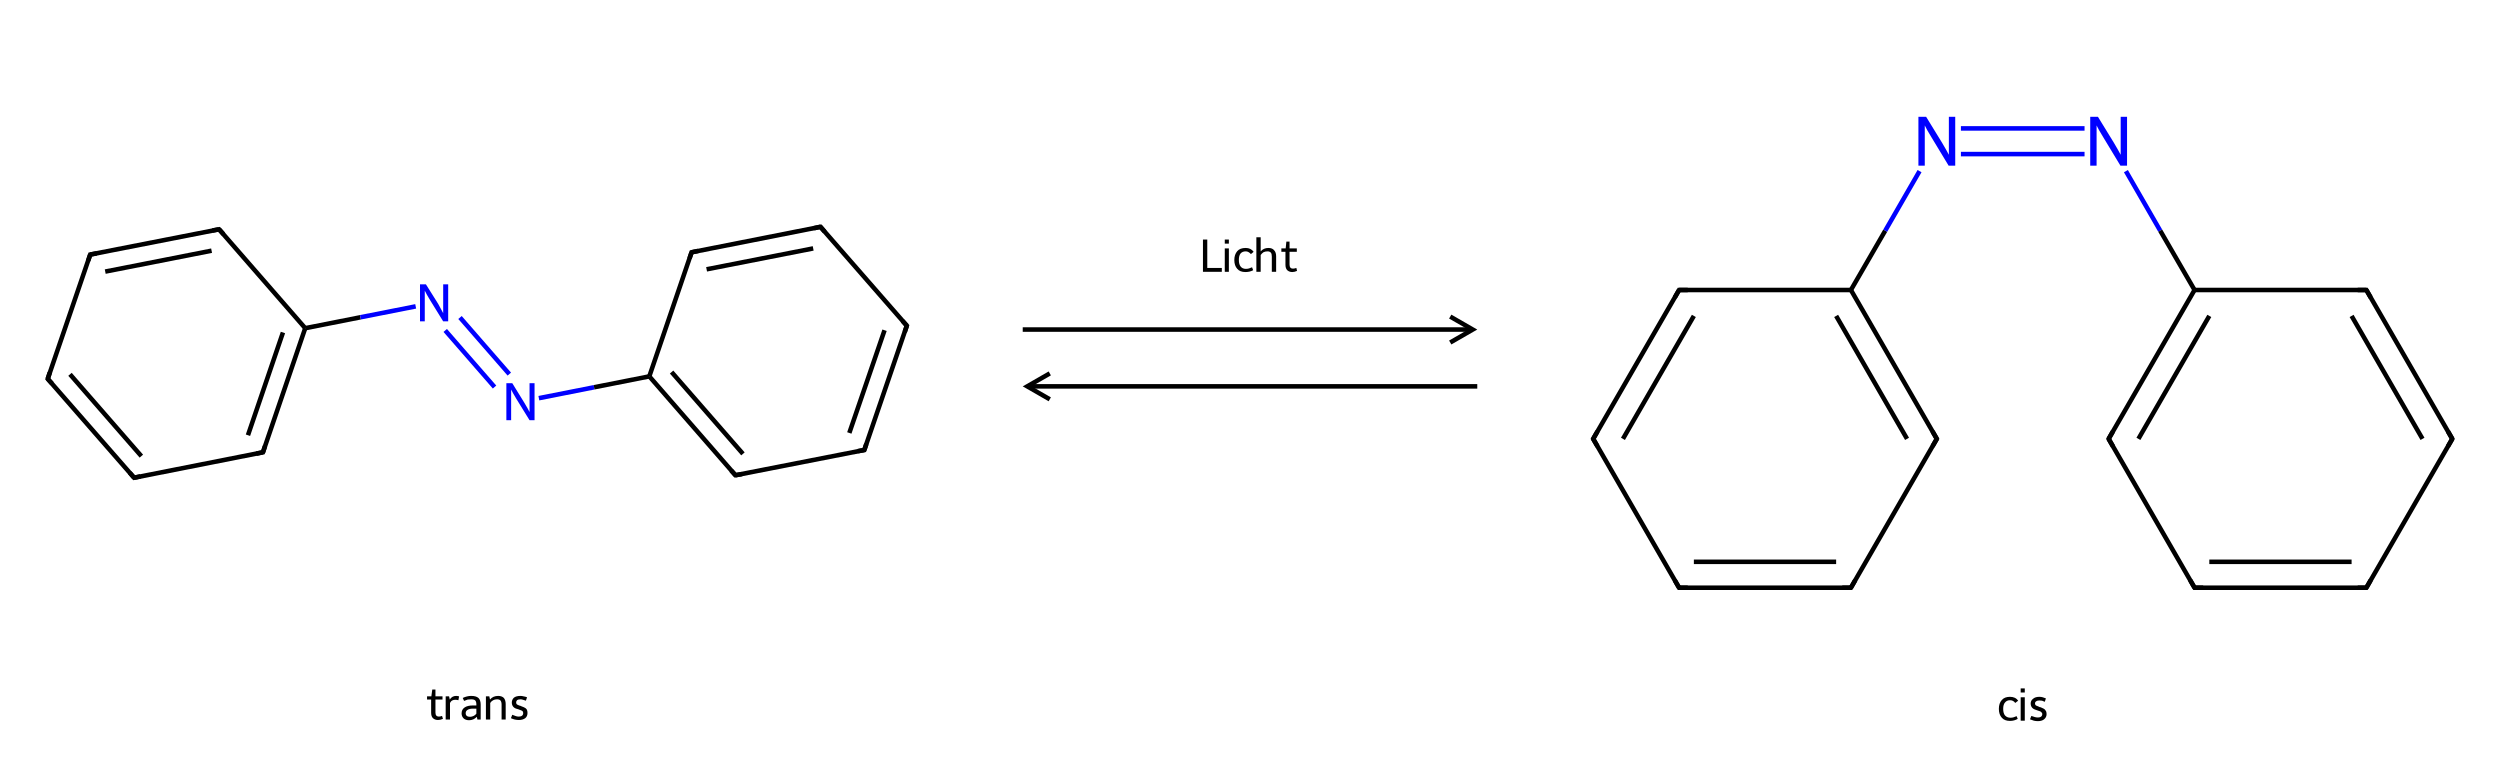
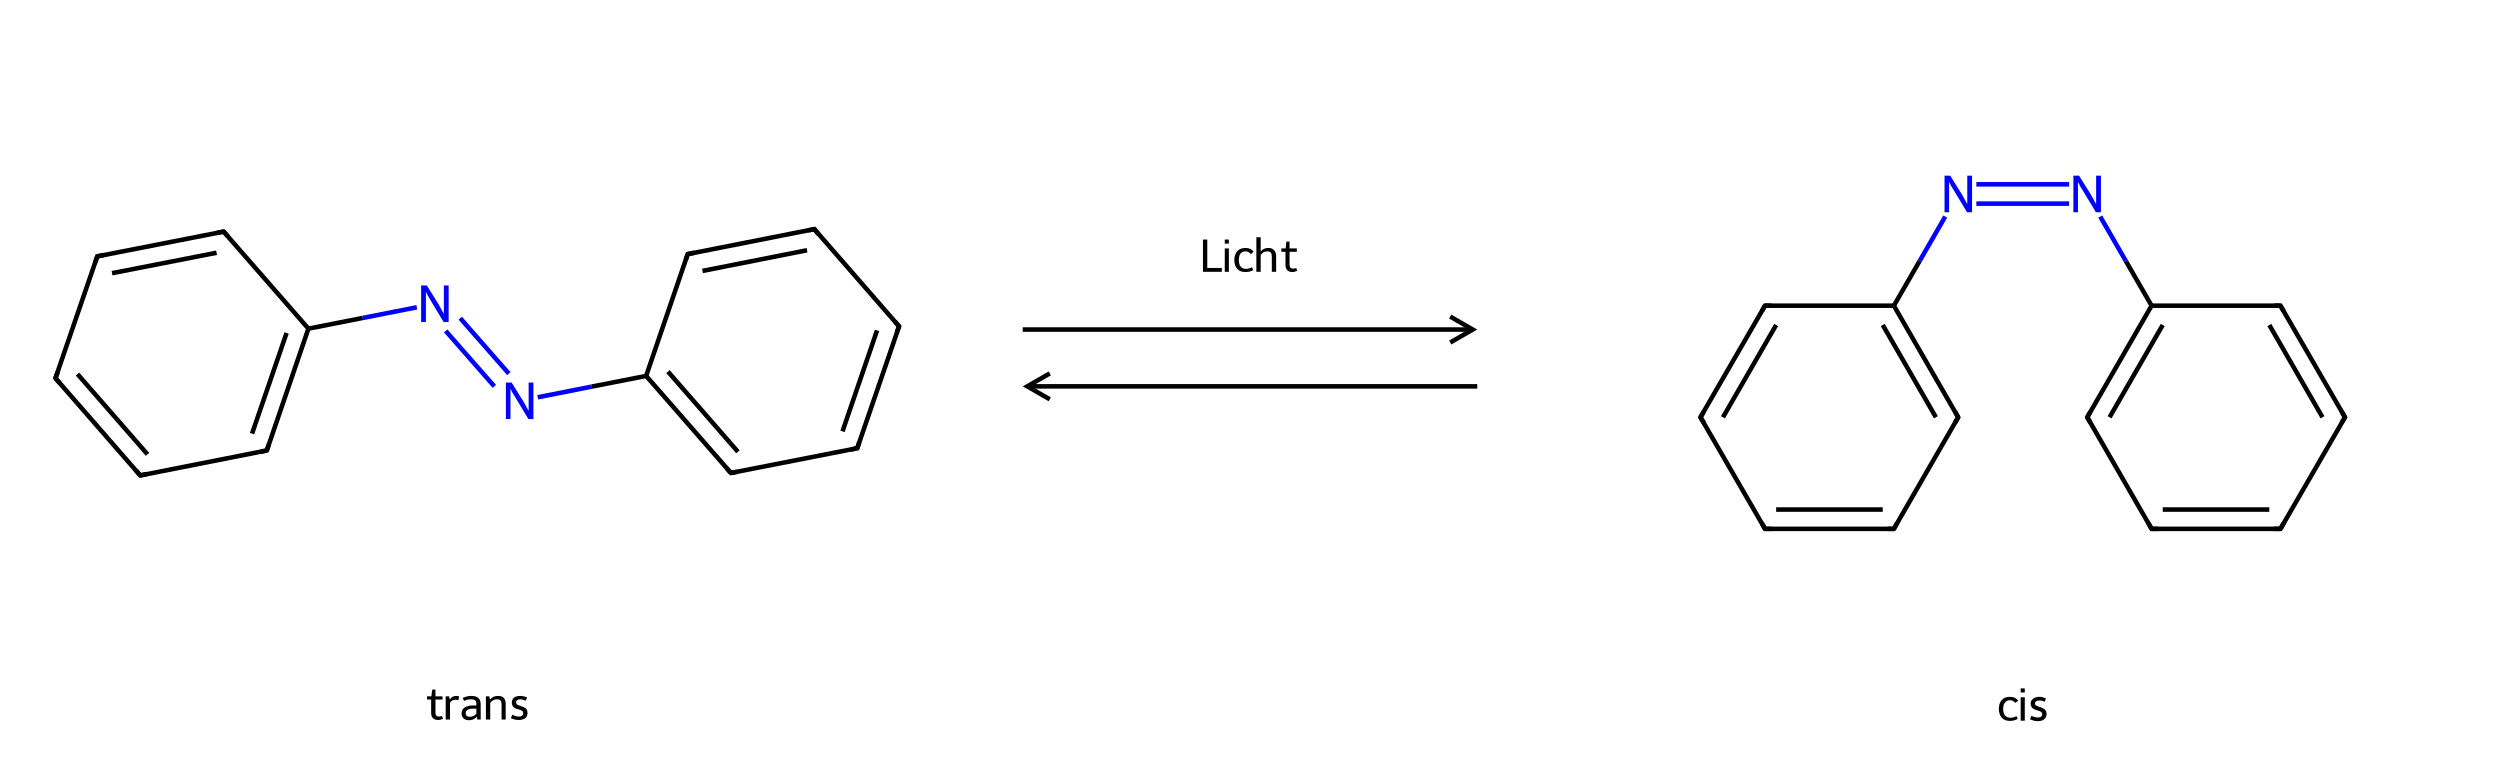
<svg xmlns="http://www.w3.org/2000/svg" version="1.1" baseProfile="full" xml:space="preserve" width="1100px" height="340px" viewBox="0 0 1100 340">
-   <path class="bond-0 atom-0 atom-1" d="M 115.7,199.0 L 59.0,210.2" style="fill:none;fill-rule:evenodd;stroke:#000000;stroke-width:2.0px;stroke-linecap:butt;stroke-linejoin:miter;stroke-opacity:1" />
-   <path class="bond-1 atom-1 atom-2" d="M 59.0,210.2 L 21.0,166.7" style="fill:none;fill-rule:evenodd;stroke:#000000;stroke-width:2.0px;stroke-linecap:butt;stroke-linejoin:miter;stroke-opacity:1" />
-   <path class="bond-1 atom-1 atom-2" d="M 62.2,200.7 L 30.8,164.7" style="fill:none;fill-rule:evenodd;stroke:#000000;stroke-width:2.0px;stroke-linecap:butt;stroke-linejoin:miter;stroke-opacity:1" />
-   <path class="bond-2 atom-2 atom-3" d="M 21.0,166.7 L 39.7,112.0" style="fill:none;fill-rule:evenodd;stroke:#000000;stroke-width:2.0px;stroke-linecap:butt;stroke-linejoin:miter;stroke-opacity:1" />
-   <path class="bond-3 atom-3 atom-4" d="M 39.7,112.0 L 96.4,100.9" style="fill:none;fill-rule:evenodd;stroke:#000000;stroke-width:2.0px;stroke-linecap:butt;stroke-linejoin:miter;stroke-opacity:1" />
-   <path class="bond-3 atom-3 atom-4" d="M 46.3,119.5 L 93.1,110.3" style="fill:none;fill-rule:evenodd;stroke:#000000;stroke-width:2.0px;stroke-linecap:butt;stroke-linejoin:miter;stroke-opacity:1" />
-   <path class="bond-4 atom-4 atom-5" d="M 96.4,100.9 L 134.3,144.4" style="fill:none;fill-rule:evenodd;stroke:#000000;stroke-width:2.0px;stroke-linecap:butt;stroke-linejoin:miter;stroke-opacity:1" />
-   <path class="bond-5 atom-5 atom-6" d="M 134.3,144.4 L 158.6,139.6" style="fill:none;fill-rule:evenodd;stroke:#000000;stroke-width:2.0px;stroke-linecap:butt;stroke-linejoin:miter;stroke-opacity:1" />
-   <path class="bond-5 atom-5 atom-6" d="M 158.6,139.6 L 182.9,134.8" style="fill:none;fill-rule:evenodd;stroke:#0000FF;stroke-width:2.0px;stroke-linecap:butt;stroke-linejoin:miter;stroke-opacity:1" />
-   <path class="bond-6 atom-6 atom-7" d="M 202.4,139.7 L 224.1,164.6" style="fill:none;fill-rule:evenodd;stroke:#0000FF;stroke-width:2.0px;stroke-linecap:butt;stroke-linejoin:miter;stroke-opacity:1" />
-   <path class="bond-6 atom-6 atom-7" d="M 195.9,145.4 L 217.6,170.3" style="fill:none;fill-rule:evenodd;stroke:#0000FF;stroke-width:2.0px;stroke-linecap:butt;stroke-linejoin:miter;stroke-opacity:1" />
-   <path class="bond-7 atom-7 atom-8" d="M 237.1,175.2 L 261.4,170.4" style="fill:none;fill-rule:evenodd;stroke:#0000FF;stroke-width:2.0px;stroke-linecap:butt;stroke-linejoin:miter;stroke-opacity:1" />
-   <path class="bond-7 atom-7 atom-8" d="M 261.4,170.4 L 285.7,165.6" style="fill:none;fill-rule:evenodd;stroke:#000000;stroke-width:2.0px;stroke-linecap:butt;stroke-linejoin:miter;stroke-opacity:1" />
-   <path class="bond-8 atom-8 atom-9" d="M 285.7,165.6 L 323.6,209.1" style="fill:none;fill-rule:evenodd;stroke:#000000;stroke-width:2.0px;stroke-linecap:butt;stroke-linejoin:miter;stroke-opacity:1" />
-   <path class="bond-8 atom-8 atom-9" d="M 295.5,163.7 L 326.9,199.7" style="fill:none;fill-rule:evenodd;stroke:#000000;stroke-width:2.0px;stroke-linecap:butt;stroke-linejoin:miter;stroke-opacity:1" />
-   <path class="bond-9 atom-9 atom-10" d="M 323.6,209.1 L 380.3,198.0" style="fill:none;fill-rule:evenodd;stroke:#000000;stroke-width:2.0px;stroke-linecap:butt;stroke-linejoin:miter;stroke-opacity:1" />
-   <path class="bond-10 atom-10 atom-11" d="M 380.3,198.0 L 399.0,143.3" style="fill:none;fill-rule:evenodd;stroke:#000000;stroke-width:2.0px;stroke-linecap:butt;stroke-linejoin:miter;stroke-opacity:1" />
-   <path class="bond-10 atom-10 atom-11" d="M 373.7,190.5 L 389.2,145.3" style="fill:none;fill-rule:evenodd;stroke:#000000;stroke-width:2.0px;stroke-linecap:butt;stroke-linejoin:miter;stroke-opacity:1" />
-   <path class="bond-11 atom-11 atom-12" d="M 399.0,143.3 L 361.0,99.8" style="fill:none;fill-rule:evenodd;stroke:#000000;stroke-width:2.0px;stroke-linecap:butt;stroke-linejoin:miter;stroke-opacity:1" />
-   <path class="bond-12 atom-12 atom-13" d="M 361.0,99.8 L 304.3,111.0" style="fill:none;fill-rule:evenodd;stroke:#000000;stroke-width:2.0px;stroke-linecap:butt;stroke-linejoin:miter;stroke-opacity:1" />
-   <path class="bond-12 atom-12 atom-13" d="M 357.8,109.3 L 310.9,118.5" style="fill:none;fill-rule:evenodd;stroke:#000000;stroke-width:2.0px;stroke-linecap:butt;stroke-linejoin:miter;stroke-opacity:1" />
-   <path class="bond-13 atom-5 atom-0" d="M 134.3,144.4 L 115.7,199.0" style="fill:none;fill-rule:evenodd;stroke:#000000;stroke-width:2.0px;stroke-linecap:butt;stroke-linejoin:miter;stroke-opacity:1" />
-   <path class="bond-13 atom-5 atom-0" d="M 124.5,146.3 L 109.1,191.5" style="fill:none;fill-rule:evenodd;stroke:#000000;stroke-width:2.0px;stroke-linecap:butt;stroke-linejoin:miter;stroke-opacity:1" />
-   <path class="bond-14 atom-13 atom-8" d="M 304.3,111.0 L 285.7,165.6" style="fill:none;fill-rule:evenodd;stroke:#000000;stroke-width:2.0px;stroke-linecap:butt;stroke-linejoin:miter;stroke-opacity:1" />
-   <path d="M 112.8,199.6 L 115.7,199.0 L 116.6,196.3" style="fill:none;stroke:#000000;stroke-width:2.0px;stroke-linecap:butt;stroke-linejoin:miter;stroke-miterlimit:10;stroke-opacity:1;" />
-   <path d="M 61.8,209.6 L 59.0,210.2 L 57.1,208.0" style="fill:none;stroke:#000000;stroke-width:2.0px;stroke-linecap:butt;stroke-linejoin:miter;stroke-miterlimit:10;stroke-opacity:1;" />
-   <path d="M 22.9,168.8 L 21.0,166.7 L 21.9,163.9" style="fill:none;stroke:#000000;stroke-width:2.0px;stroke-linecap:butt;stroke-linejoin:miter;stroke-miterlimit:10;stroke-opacity:1;" />
-   <path d="M 38.8,114.7 L 39.7,112.0 L 42.5,111.5" style="fill:none;stroke:#000000;stroke-width:2.0px;stroke-linecap:butt;stroke-linejoin:miter;stroke-miterlimit:10;stroke-opacity:1;" />
-   <path d="M 93.5,101.4 L 96.4,100.9 L 98.3,103.0" style="fill:none;stroke:#000000;stroke-width:2.0px;stroke-linecap:butt;stroke-linejoin:miter;stroke-miterlimit:10;stroke-opacity:1;" />
-   <path d="M 321.7,207.0 L 323.6,209.1 L 326.5,208.6" style="fill:none;stroke:#000000;stroke-width:2.0px;stroke-linecap:butt;stroke-linejoin:miter;stroke-miterlimit:10;stroke-opacity:1;" />
-   <path d="M 377.5,198.5 L 380.3,198.0 L 381.2,195.3" style="fill:none;stroke:#000000;stroke-width:2.0px;stroke-linecap:butt;stroke-linejoin:miter;stroke-miterlimit:10;stroke-opacity:1;" />
-   <path d="M 398.1,146.1 L 399.0,143.3 L 397.1,141.2" style="fill:none;stroke:#000000;stroke-width:2.0px;stroke-linecap:butt;stroke-linejoin:miter;stroke-miterlimit:10;stroke-opacity:1;" />
-   <path d="M 362.9,102.0 L 361.0,99.8 L 358.2,100.4" style="fill:none;stroke:#000000;stroke-width:2.0px;stroke-linecap:butt;stroke-linejoin:miter;stroke-miterlimit:10;stroke-opacity:1;" />
-   <path d="M 307.2,110.4 L 304.3,111.0 L 303.4,113.7" style="fill:none;stroke:#000000;stroke-width:2.0px;stroke-linecap:butt;stroke-linejoin:miter;stroke-miterlimit:10;stroke-opacity:1;" />
-   <path class="atom-6" d="M 187.4 125.1 L 192.8 133.7 Q 193.3 134.6, 194.1 136.1 Q 195.0 137.7, 195.0 137.8 L 195.0 125.1 L 197.2 125.1 L 197.2 141.4 L 195.0 141.4 L 189.2 132.0 Q 188.5 130.8, 187.8 129.6 Q 187.1 128.3, 186.9 127.9 L 186.9 141.4 L 184.8 141.4 L 184.8 125.1 L 187.4 125.1 " fill="#0000FF" />
-   <path class="atom-7" d="M 225.4 168.6 L 230.7 177.2 Q 231.3 178.1, 232.1 179.6 Q 233.0 181.2, 233.0 181.3 L 233.0 168.6 L 235.2 168.6 L 235.2 184.9 L 233.0 184.9 L 227.2 175.5 Q 226.5 174.4, 225.8 173.1 Q 225.1 171.8, 224.9 171.4 L 224.9 184.9 L 222.8 184.9 L 222.8 168.6 L 225.4 168.6 " fill="#0000FF" />
-   <path class="bond-0 atom-0 atom-1" d="M 852.2,193.1 L 814.4,258.6" style="fill:none;fill-rule:evenodd;stroke:#000000;stroke-width:2.0px;stroke-linecap:butt;stroke-linejoin:miter;stroke-opacity:1" />
-   <path class="bond-1 atom-1 atom-2" d="M 814.4,258.6 L 738.8,258.6" style="fill:none;fill-rule:evenodd;stroke:#000000;stroke-width:2.0px;stroke-linecap:butt;stroke-linejoin:miter;stroke-opacity:1" />
-   <path class="bond-1 atom-1 atom-2" d="M 807.9,247.2 L 745.3,247.2" style="fill:none;fill-rule:evenodd;stroke:#000000;stroke-width:2.0px;stroke-linecap:butt;stroke-linejoin:miter;stroke-opacity:1" />
-   <path class="bond-2 atom-2 atom-3" d="M 738.8,258.6 L 701.0,193.1" style="fill:none;fill-rule:evenodd;stroke:#000000;stroke-width:2.0px;stroke-linecap:butt;stroke-linejoin:miter;stroke-opacity:1" />
-   <path class="bond-3 atom-3 atom-4" d="M 701.0,193.1 L 738.8,127.6" style="fill:none;fill-rule:evenodd;stroke:#000000;stroke-width:2.0px;stroke-linecap:butt;stroke-linejoin:miter;stroke-opacity:1" />
-   <path class="bond-3 atom-3 atom-4" d="M 714.1,193.1 L 745.3,139.0" style="fill:none;fill-rule:evenodd;stroke:#000000;stroke-width:2.0px;stroke-linecap:butt;stroke-linejoin:miter;stroke-opacity:1" />
-   <path class="bond-4 atom-4 atom-5" d="M 738.8,127.6 L 814.4,127.6" style="fill:none;fill-rule:evenodd;stroke:#000000;stroke-width:2.0px;stroke-linecap:butt;stroke-linejoin:miter;stroke-opacity:1" />
-   <path class="bond-5 atom-5 atom-6" d="M 814.4,127.6 L 829.5,101.5" style="fill:none;fill-rule:evenodd;stroke:#000000;stroke-width:2.0px;stroke-linecap:butt;stroke-linejoin:miter;stroke-opacity:1" />
-   <path class="bond-5 atom-5 atom-6" d="M 829.5,101.5 L 844.6,75.3" style="fill:none;fill-rule:evenodd;stroke:#0000FF;stroke-width:2.0px;stroke-linecap:butt;stroke-linejoin:miter;stroke-opacity:1" />
-   <path class="bond-6 atom-6 atom-7" d="M 862.8,56.5 L 917.2,56.5" style="fill:none;fill-rule:evenodd;stroke:#0000FF;stroke-width:2.0px;stroke-linecap:butt;stroke-linejoin:miter;stroke-opacity:1" />
-   <path class="bond-6 atom-6 atom-7" d="M 862.8,67.8 L 917.2,67.8" style="fill:none;fill-rule:evenodd;stroke:#0000FF;stroke-width:2.0px;stroke-linecap:butt;stroke-linejoin:miter;stroke-opacity:1" />
-   <path class="bond-7 atom-7 atom-8" d="M 935.4,75.3 L 950.5,101.5" style="fill:none;fill-rule:evenodd;stroke:#0000FF;stroke-width:2.0px;stroke-linecap:butt;stroke-linejoin:miter;stroke-opacity:1" />
-   <path class="bond-7 atom-7 atom-8" d="M 950.5,101.5 L 965.6,127.6" style="fill:none;fill-rule:evenodd;stroke:#000000;stroke-width:2.0px;stroke-linecap:butt;stroke-linejoin:miter;stroke-opacity:1" />
-   <path class="bond-8 atom-8 atom-9" d="M 965.6,127.6 L 927.8,193.1" style="fill:none;fill-rule:evenodd;stroke:#000000;stroke-width:2.0px;stroke-linecap:butt;stroke-linejoin:miter;stroke-opacity:1" />
-   <path class="bond-8 atom-8 atom-9" d="M 972.1,139.0 L 940.9,193.1" style="fill:none;fill-rule:evenodd;stroke:#000000;stroke-width:2.0px;stroke-linecap:butt;stroke-linejoin:miter;stroke-opacity:1" />
-   <path class="bond-9 atom-9 atom-10" d="M 927.8,193.1 L 965.6,258.6" style="fill:none;fill-rule:evenodd;stroke:#000000;stroke-width:2.0px;stroke-linecap:butt;stroke-linejoin:miter;stroke-opacity:1" />
-   <path class="bond-10 atom-10 atom-11" d="M 965.6,258.6 L 1041.2,258.6" style="fill:none;fill-rule:evenodd;stroke:#000000;stroke-width:2.0px;stroke-linecap:butt;stroke-linejoin:miter;stroke-opacity:1" />
-   <path class="bond-10 atom-10 atom-11" d="M 972.1,247.2 L 1034.7,247.2" style="fill:none;fill-rule:evenodd;stroke:#000000;stroke-width:2.0px;stroke-linecap:butt;stroke-linejoin:miter;stroke-opacity:1" />
-   <path class="bond-11 atom-11 atom-12" d="M 1041.2,258.6 L 1079.0,193.1" style="fill:none;fill-rule:evenodd;stroke:#000000;stroke-width:2.0px;stroke-linecap:butt;stroke-linejoin:miter;stroke-opacity:1" />
-   <path class="bond-12 atom-12 atom-13" d="M 1079.0,193.1 L 1041.2,127.6" style="fill:none;fill-rule:evenodd;stroke:#000000;stroke-width:2.0px;stroke-linecap:butt;stroke-linejoin:miter;stroke-opacity:1" />
-   <path class="bond-12 atom-12 atom-13" d="M 1065.9,193.1 L 1034.7,139.0" style="fill:none;fill-rule:evenodd;stroke:#000000;stroke-width:2.0px;stroke-linecap:butt;stroke-linejoin:miter;stroke-opacity:1" />
-   <path class="bond-13 atom-5 atom-0" d="M 814.4,127.6 L 852.2,193.1" style="fill:none;fill-rule:evenodd;stroke:#000000;stroke-width:2.0px;stroke-linecap:butt;stroke-linejoin:miter;stroke-opacity:1" />
-   <path class="bond-13 atom-5 atom-0" d="M 807.9,139.0 L 839.1,193.1" style="fill:none;fill-rule:evenodd;stroke:#000000;stroke-width:2.0px;stroke-linecap:butt;stroke-linejoin:miter;stroke-opacity:1" />
-   <path class="bond-14 atom-13 atom-8" d="M 1041.2,127.6 L 965.6,127.6" style="fill:none;fill-rule:evenodd;stroke:#000000;stroke-width:2.0px;stroke-linecap:butt;stroke-linejoin:miter;stroke-opacity:1" />
-   <path d="M 850.3,196.4 L 852.2,193.1 L 850.3,189.8" style="fill:none;stroke:#000000;stroke-width:2.0px;stroke-linecap:butt;stroke-linejoin:miter;stroke-miterlimit:10;stroke-opacity:1;" />
-   <path d="M 816.3,255.3 L 814.4,258.6 L 810.6,258.6" style="fill:none;stroke:#000000;stroke-width:2.0px;stroke-linecap:butt;stroke-linejoin:miter;stroke-miterlimit:10;stroke-opacity:1;" />
-   <path d="M 742.6,258.6 L 738.8,258.6 L 736.9,255.3" style="fill:none;stroke:#000000;stroke-width:2.0px;stroke-linecap:butt;stroke-linejoin:miter;stroke-miterlimit:10;stroke-opacity:1;" />
-   <path d="M 702.9,196.4 L 701.0,193.1 L 702.9,189.8" style="fill:none;stroke:#000000;stroke-width:2.0px;stroke-linecap:butt;stroke-linejoin:miter;stroke-miterlimit:10;stroke-opacity:1;" />
-   <path d="M 736.9,130.9 L 738.8,127.6 L 742.6,127.6" style="fill:none;stroke:#000000;stroke-width:2.0px;stroke-linecap:butt;stroke-linejoin:miter;stroke-miterlimit:10;stroke-opacity:1;" />
-   <path d="M 929.7,189.8 L 927.8,193.1 L 929.7,196.4" style="fill:none;stroke:#000000;stroke-width:2.0px;stroke-linecap:butt;stroke-linejoin:miter;stroke-miterlimit:10;stroke-opacity:1;" />
-   <path d="M 963.7,255.3 L 965.6,258.6 L 969.4,258.6" style="fill:none;stroke:#000000;stroke-width:2.0px;stroke-linecap:butt;stroke-linejoin:miter;stroke-miterlimit:10;stroke-opacity:1;" />
-   <path d="M 1037.4,258.6 L 1041.2,258.6 L 1043.1,255.3" style="fill:none;stroke:#000000;stroke-width:2.0px;stroke-linecap:butt;stroke-linejoin:miter;stroke-miterlimit:10;stroke-opacity:1;" />
-   <path d="M 1077.1,196.4 L 1079.0,193.1 L 1077.1,189.8" style="fill:none;stroke:#000000;stroke-width:2.0px;stroke-linecap:butt;stroke-linejoin:miter;stroke-miterlimit:10;stroke-opacity:1;" />
-   <path d="M 1043.1,130.9 L 1041.2,127.6 L 1037.4,127.6" style="fill:none;stroke:#000000;stroke-width:2.0px;stroke-linecap:butt;stroke-linejoin:miter;stroke-miterlimit:10;stroke-opacity:1;" />
-   <path class="atom-6" d="M 847.5 51.4 L 854.5 62.8 Q 855.2 63.9, 856.3 65.9 Q 857.4 68.0, 857.5 68.1 L 857.5 51.4 L 860.3 51.4 L 860.3 72.9 L 857.4 72.9 L 849.9 60.5 Q 849.0 59.0, 848.0 57.3 Q 847.1 55.7, 846.9 55.2 L 846.9 72.9 L 844.1 72.9 L 844.1 51.4 L 847.5 51.4 " fill="#0000FF" />
-   <path class="atom-7" d="M 923.1 51.4 L 930.1 62.8 Q 930.8 63.9, 931.9 65.9 Q 933.0 68.0, 933.1 68.1 L 933.1 51.4 L 935.9 51.4 L 935.9 72.9 L 933.0 72.9 L 925.5 60.5 Q 924.6 59.0, 923.6 57.3 Q 922.7 55.7, 922.5 55.2 L 922.5 72.9 L 919.7 72.9 L 919.7 51.4 L 923.1 51.4 " fill="#0000FF" />
+   <path class="bond-0 atom-0 atom-1" d="M 117.4,198.2 L 61.7,209.2" style="fill:none;fill-rule:evenodd;stroke:#000000;stroke-width:2.0px;stroke-linecap:butt;stroke-linejoin:miter;stroke-opacity:1" />
+   <path class="bond-1 atom-1 atom-2" d="M 61.7,209.2 L 24.4,166.4" style="fill:none;fill-rule:evenodd;stroke:#000000;stroke-width:2.0px;stroke-linecap:butt;stroke-linejoin:miter;stroke-opacity:1" />
+   <path class="bond-1 atom-1 atom-2" d="M 64.9,199.9 L 34.1,164.6" style="fill:none;fill-rule:evenodd;stroke:#000000;stroke-width:2.0px;stroke-linecap:butt;stroke-linejoin:miter;stroke-opacity:1" />
+   <path class="bond-2 atom-2 atom-3" d="M 24.4,166.4 L 42.8,112.8" style="fill:none;fill-rule:evenodd;stroke:#000000;stroke-width:2.0px;stroke-linecap:butt;stroke-linejoin:miter;stroke-opacity:1" />
+   <path class="bond-3 atom-3 atom-4" d="M 42.8,112.8 L 98.4,101.9" style="fill:none;fill-rule:evenodd;stroke:#000000;stroke-width:2.0px;stroke-linecap:butt;stroke-linejoin:miter;stroke-opacity:1" />
+   <path class="bond-3 atom-3 atom-4" d="M 49.3,120.2 L 95.3,111.2" style="fill:none;fill-rule:evenodd;stroke:#000000;stroke-width:2.0px;stroke-linecap:butt;stroke-linejoin:miter;stroke-opacity:1" />
+   <path class="bond-4 atom-4 atom-5" d="M 98.4,101.9 L 135.7,144.6" style="fill:none;fill-rule:evenodd;stroke:#000000;stroke-width:2.0px;stroke-linecap:butt;stroke-linejoin:miter;stroke-opacity:1" />
+   <path class="bond-5 atom-5 atom-6" d="M 135.7,144.6 L 159.6,139.9" style="fill:none;fill-rule:evenodd;stroke:#000000;stroke-width:2.0px;stroke-linecap:butt;stroke-linejoin:miter;stroke-opacity:1" />
+   <path class="bond-5 atom-5 atom-6" d="M 159.6,139.9 L 183.4,135.2" style="fill:none;fill-rule:evenodd;stroke:#0000FF;stroke-width:2.0px;stroke-linecap:butt;stroke-linejoin:miter;stroke-opacity:1" />
+   <path class="bond-6 atom-6 atom-7" d="M 202.5,140.0 L 223.9,164.4" style="fill:none;fill-rule:evenodd;stroke:#0000FF;stroke-width:2.0px;stroke-linecap:butt;stroke-linejoin:miter;stroke-opacity:1" />
+   <path class="bond-6 atom-6 atom-7" d="M 196.1,145.6 L 217.5,170.0" style="fill:none;fill-rule:evenodd;stroke:#0000FF;stroke-width:2.0px;stroke-linecap:butt;stroke-linejoin:miter;stroke-opacity:1" />
+   <path class="bond-7 atom-7 atom-8" d="M 236.6,174.8 L 260.4,170.1" style="fill:none;fill-rule:evenodd;stroke:#0000FF;stroke-width:2.0px;stroke-linecap:butt;stroke-linejoin:miter;stroke-opacity:1" />
+   <path class="bond-7 atom-7 atom-8" d="M 260.4,170.1 L 284.3,165.4" style="fill:none;fill-rule:evenodd;stroke:#000000;stroke-width:2.0px;stroke-linecap:butt;stroke-linejoin:miter;stroke-opacity:1" />
+   <path class="bond-8 atom-8 atom-9" d="M 284.3,165.4 L 321.6,208.1" style="fill:none;fill-rule:evenodd;stroke:#000000;stroke-width:2.0px;stroke-linecap:butt;stroke-linejoin:miter;stroke-opacity:1" />
+   <path class="bond-8 atom-8 atom-9" d="M 293.9,163.5 L 324.7,198.8" style="fill:none;fill-rule:evenodd;stroke:#000000;stroke-width:2.0px;stroke-linecap:butt;stroke-linejoin:miter;stroke-opacity:1" />
+   <path class="bond-9 atom-9 atom-10" d="M 321.6,208.1 L 377.2,197.2" style="fill:none;fill-rule:evenodd;stroke:#000000;stroke-width:2.0px;stroke-linecap:butt;stroke-linejoin:miter;stroke-opacity:1" />
+   <path class="bond-10 atom-10 atom-11" d="M 377.2,197.2 L 395.6,143.6" style="fill:none;fill-rule:evenodd;stroke:#000000;stroke-width:2.0px;stroke-linecap:butt;stroke-linejoin:miter;stroke-opacity:1" />
+   <path class="bond-10 atom-10 atom-11" d="M 370.7,189.8 L 385.9,145.4" style="fill:none;fill-rule:evenodd;stroke:#000000;stroke-width:2.0px;stroke-linecap:butt;stroke-linejoin:miter;stroke-opacity:1" />
+   <path class="bond-11 atom-11 atom-12" d="M 395.6,143.6 L 358.3,100.8" style="fill:none;fill-rule:evenodd;stroke:#000000;stroke-width:2.0px;stroke-linecap:butt;stroke-linejoin:miter;stroke-opacity:1" />
+   <path class="bond-12 atom-12 atom-13" d="M 358.3,100.8 L 302.6,111.8" style="fill:none;fill-rule:evenodd;stroke:#000000;stroke-width:2.0px;stroke-linecap:butt;stroke-linejoin:miter;stroke-opacity:1" />
+   <path class="bond-12 atom-12 atom-13" d="M 355.1,110.1 L 309.1,119.2" style="fill:none;fill-rule:evenodd;stroke:#000000;stroke-width:2.0px;stroke-linecap:butt;stroke-linejoin:miter;stroke-opacity:1" />
+   <path class="bond-13 atom-5 atom-0" d="M 135.7,144.6 L 117.4,198.2" style="fill:none;fill-rule:evenodd;stroke:#000000;stroke-width:2.0px;stroke-linecap:butt;stroke-linejoin:miter;stroke-opacity:1" />
+   <path class="bond-13 atom-5 atom-0" d="M 126.1,146.5 L 110.9,190.8" style="fill:none;fill-rule:evenodd;stroke:#000000;stroke-width:2.0px;stroke-linecap:butt;stroke-linejoin:miter;stroke-opacity:1" />
+   <path class="bond-14 atom-13 atom-8" d="M 302.6,111.8 L 284.3,165.4" style="fill:none;fill-rule:evenodd;stroke:#000000;stroke-width:2.0px;stroke-linecap:butt;stroke-linejoin:miter;stroke-opacity:1" />
+   <path d="M 114.6,198.8 L 117.4,198.2 L 118.3,195.5" style="fill:none;stroke:#000000;stroke-width:2.0px;stroke-linecap:butt;stroke-linejoin:miter;stroke-miterlimit:10;stroke-opacity:1;" />
+   <path d="M 64.5,208.6 L 61.7,209.2 L 59.9,207.0" style="fill:none;stroke:#000000;stroke-width:2.0px;stroke-linecap:butt;stroke-linejoin:miter;stroke-miterlimit:10;stroke-opacity:1;" />
+   <path d="M 26.3,168.6 L 24.4,166.4 L 25.4,163.8" style="fill:none;stroke:#000000;stroke-width:2.0px;stroke-linecap:butt;stroke-linejoin:miter;stroke-miterlimit:10;stroke-opacity:1;" />
+   <path d="M 41.9,115.5 L 42.8,112.8 L 45.6,112.2" style="fill:none;stroke:#000000;stroke-width:2.0px;stroke-linecap:butt;stroke-linejoin:miter;stroke-miterlimit:10;stroke-opacity:1;" />
+   <path d="M 95.7,102.4 L 98.4,101.9 L 100.3,104.0" style="fill:none;stroke:#000000;stroke-width:2.0px;stroke-linecap:butt;stroke-linejoin:miter;stroke-miterlimit:10;stroke-opacity:1;" />
+   <path d="M 319.7,206.0 L 321.6,208.1 L 324.3,207.6" style="fill:none;stroke:#000000;stroke-width:2.0px;stroke-linecap:butt;stroke-linejoin:miter;stroke-miterlimit:10;stroke-opacity:1;" />
+   <path d="M 374.4,197.8 L 377.2,197.2 L 378.1,194.5" style="fill:none;stroke:#000000;stroke-width:2.0px;stroke-linecap:butt;stroke-linejoin:miter;stroke-miterlimit:10;stroke-opacity:1;" />
+   <path d="M 394.6,146.2 L 395.6,143.6 L 393.7,141.4" style="fill:none;stroke:#000000;stroke-width:2.0px;stroke-linecap:butt;stroke-linejoin:miter;stroke-miterlimit:10;stroke-opacity:1;" />
+   <path d="M 360.1,103.0 L 358.3,100.8 L 355.5,101.4" style="fill:none;stroke:#000000;stroke-width:2.0px;stroke-linecap:butt;stroke-linejoin:miter;stroke-miterlimit:10;stroke-opacity:1;" />
+   <path d="M 305.4,111.2 L 302.6,111.8 L 301.7,114.5" style="fill:none;stroke:#000000;stroke-width:2.0px;stroke-linecap:butt;stroke-linejoin:miter;stroke-miterlimit:10;stroke-opacity:1;" />
+   <path class="atom-6" d="M 187.8 125.6 L 193.1 134.1 Q 193.6 135.0, 194.4 136.5 Q 195.3 138.0, 195.3 138.1 L 195.3 125.6 L 197.4 125.6 L 197.4 141.7 L 195.2 141.7 L 189.6 132.4 Q 188.9 131.3, 188.2 130.0 Q 187.6 128.8, 187.4 128.4 L 187.4 141.7 L 185.3 141.7 L 185.3 125.6 L 187.8 125.6 " fill="#0000FF" />
+   <path class="atom-7" d="M 225.1 168.3 L 230.4 176.8 Q 230.9 177.7, 231.7 179.2 Q 232.6 180.7, 232.6 180.8 L 232.6 168.3 L 234.7 168.3 L 234.7 184.4 L 232.5 184.4 L 226.9 175.1 Q 226.2 174.0, 225.5 172.8 Q 224.8 171.5, 224.6 171.1 L 224.6 184.4 L 222.6 184.4 L 222.6 168.3 L 225.1 168.3 " fill="#0000FF" />
+   <path class="bond-0 atom-0 atom-1" d="M 861.6,183.6 L 833.3,232.7" style="fill:none;fill-rule:evenodd;stroke:#000000;stroke-width:2.0px;stroke-linecap:butt;stroke-linejoin:miter;stroke-opacity:1" />
+   <path class="bond-1 atom-1 atom-2" d="M 833.3,232.7 L 776.6,232.7" style="fill:none;fill-rule:evenodd;stroke:#000000;stroke-width:2.0px;stroke-linecap:butt;stroke-linejoin:miter;stroke-opacity:1" />
+   <path class="bond-1 atom-1 atom-2" d="M 828.4,224.2 L 781.5,224.2" style="fill:none;fill-rule:evenodd;stroke:#000000;stroke-width:2.0px;stroke-linecap:butt;stroke-linejoin:miter;stroke-opacity:1" />
+   <path class="bond-2 atom-2 atom-3" d="M 776.6,232.7 L 748.2,183.6" style="fill:none;fill-rule:evenodd;stroke:#000000;stroke-width:2.0px;stroke-linecap:butt;stroke-linejoin:miter;stroke-opacity:1" />
+   <path class="bond-3 atom-3 atom-4" d="M 748.2,183.6 L 776.6,134.5" style="fill:none;fill-rule:evenodd;stroke:#000000;stroke-width:2.0px;stroke-linecap:butt;stroke-linejoin:miter;stroke-opacity:1" />
+   <path class="bond-3 atom-3 atom-4" d="M 758.1,183.6 L 781.5,143.0" style="fill:none;fill-rule:evenodd;stroke:#000000;stroke-width:2.0px;stroke-linecap:butt;stroke-linejoin:miter;stroke-opacity:1" />
+   <path class="bond-4 atom-4 atom-5" d="M 776.6,134.5 L 833.3,134.5" style="fill:none;fill-rule:evenodd;stroke:#000000;stroke-width:2.0px;stroke-linecap:butt;stroke-linejoin:miter;stroke-opacity:1" />
+   <path class="bond-5 atom-5 atom-6" d="M 833.3,134.5 L 844.6,114.9" style="fill:none;fill-rule:evenodd;stroke:#000000;stroke-width:2.0px;stroke-linecap:butt;stroke-linejoin:miter;stroke-opacity:1" />
+   <path class="bond-5 atom-5 atom-6" d="M 844.6,114.9 L 855.9,95.3" style="fill:none;fill-rule:evenodd;stroke:#0000FF;stroke-width:2.0px;stroke-linecap:butt;stroke-linejoin:miter;stroke-opacity:1" />
+   <path class="bond-6 atom-6 atom-7" d="M 869.6,81.1 L 910.4,81.1" style="fill:none;fill-rule:evenodd;stroke:#0000FF;stroke-width:2.0px;stroke-linecap:butt;stroke-linejoin:miter;stroke-opacity:1" />
+   <path class="bond-6 atom-6 atom-7" d="M 869.6,89.6 L 910.4,89.6" style="fill:none;fill-rule:evenodd;stroke:#0000FF;stroke-width:2.0px;stroke-linecap:butt;stroke-linejoin:miter;stroke-opacity:1" />
+   <path class="bond-7 atom-7 atom-8" d="M 924.1,95.3 L 935.4,114.9" style="fill:none;fill-rule:evenodd;stroke:#0000FF;stroke-width:2.0px;stroke-linecap:butt;stroke-linejoin:miter;stroke-opacity:1" />
+   <path class="bond-7 atom-7 atom-8" d="M 935.4,114.9 L 946.7,134.5" style="fill:none;fill-rule:evenodd;stroke:#000000;stroke-width:2.0px;stroke-linecap:butt;stroke-linejoin:miter;stroke-opacity:1" />
+   <path class="bond-8 atom-8 atom-9" d="M 946.7,134.5 L 918.4,183.6" style="fill:none;fill-rule:evenodd;stroke:#000000;stroke-width:2.0px;stroke-linecap:butt;stroke-linejoin:miter;stroke-opacity:1" />
+   <path class="bond-8 atom-8 atom-9" d="M 951.6,143.0 L 928.2,183.6" style="fill:none;fill-rule:evenodd;stroke:#000000;stroke-width:2.0px;stroke-linecap:butt;stroke-linejoin:miter;stroke-opacity:1" />
+   <path class="bond-9 atom-9 atom-10" d="M 918.4,183.6 L 946.7,232.7" style="fill:none;fill-rule:evenodd;stroke:#000000;stroke-width:2.0px;stroke-linecap:butt;stroke-linejoin:miter;stroke-opacity:1" />
+   <path class="bond-10 atom-10 atom-11" d="M 946.7,232.7 L 1003.4,232.7" style="fill:none;fill-rule:evenodd;stroke:#000000;stroke-width:2.0px;stroke-linecap:butt;stroke-linejoin:miter;stroke-opacity:1" />
+   <path class="bond-10 atom-10 atom-11" d="M 951.6,224.2 L 998.5,224.2" style="fill:none;fill-rule:evenodd;stroke:#000000;stroke-width:2.0px;stroke-linecap:butt;stroke-linejoin:miter;stroke-opacity:1" />
+   <path class="bond-11 atom-11 atom-12" d="M 1003.4,232.7 L 1031.8,183.6" style="fill:none;fill-rule:evenodd;stroke:#000000;stroke-width:2.0px;stroke-linecap:butt;stroke-linejoin:miter;stroke-opacity:1" />
+   <path class="bond-12 atom-12 atom-13" d="M 1031.8,183.6 L 1003.4,134.5" style="fill:none;fill-rule:evenodd;stroke:#000000;stroke-width:2.0px;stroke-linecap:butt;stroke-linejoin:miter;stroke-opacity:1" />
+   <path class="bond-12 atom-12 atom-13" d="M 1021.9,183.6 L 998.5,143.0" style="fill:none;fill-rule:evenodd;stroke:#000000;stroke-width:2.0px;stroke-linecap:butt;stroke-linejoin:miter;stroke-opacity:1" />
+   <path class="bond-13 atom-5 atom-0" d="M 833.3,134.5 L 861.6,183.6" style="fill:none;fill-rule:evenodd;stroke:#000000;stroke-width:2.0px;stroke-linecap:butt;stroke-linejoin:miter;stroke-opacity:1" />
+   <path class="bond-13 atom-5 atom-0" d="M 828.4,143.0 L 851.8,183.6" style="fill:none;fill-rule:evenodd;stroke:#000000;stroke-width:2.0px;stroke-linecap:butt;stroke-linejoin:miter;stroke-opacity:1" />
+   <path class="bond-14 atom-13 atom-8" d="M 1003.4,134.5 L 946.7,134.5" style="fill:none;fill-rule:evenodd;stroke:#000000;stroke-width:2.0px;stroke-linecap:butt;stroke-linejoin:miter;stroke-opacity:1" />
+   <path d="M 860.2,186.0 L 861.6,183.6 L 860.2,181.1" style="fill:none;stroke:#000000;stroke-width:2.0px;stroke-linecap:butt;stroke-linejoin:miter;stroke-miterlimit:10;stroke-opacity:1;" />
+   <path d="M 834.7,230.2 L 833.3,232.7 L 830.5,232.7" style="fill:none;stroke:#000000;stroke-width:2.0px;stroke-linecap:butt;stroke-linejoin:miter;stroke-miterlimit:10;stroke-opacity:1;" />
+   <path d="M 779.4,232.7 L 776.6,232.7 L 775.2,230.2" style="fill:none;stroke:#000000;stroke-width:2.0px;stroke-linecap:butt;stroke-linejoin:miter;stroke-miterlimit:10;stroke-opacity:1;" />
+   <path d="M 749.7,186.0 L 748.2,183.6 L 749.7,181.1" style="fill:none;stroke:#000000;stroke-width:2.0px;stroke-linecap:butt;stroke-linejoin:miter;stroke-miterlimit:10;stroke-opacity:1;" />
+   <path d="M 775.2,136.9 L 776.6,134.5 L 779.4,134.5" style="fill:none;stroke:#000000;stroke-width:2.0px;stroke-linecap:butt;stroke-linejoin:miter;stroke-miterlimit:10;stroke-opacity:1;" />
+   <path d="M 919.8,181.1 L 918.4,183.6 L 919.8,186.0" style="fill:none;stroke:#000000;stroke-width:2.0px;stroke-linecap:butt;stroke-linejoin:miter;stroke-miterlimit:10;stroke-opacity:1;" />
+   <path d="M 945.3,230.2 L 946.7,232.7 L 949.5,232.7" style="fill:none;stroke:#000000;stroke-width:2.0px;stroke-linecap:butt;stroke-linejoin:miter;stroke-miterlimit:10;stroke-opacity:1;" />
+   <path d="M 1000.6,232.7 L 1003.4,232.7 L 1004.8,230.2" style="fill:none;stroke:#000000;stroke-width:2.0px;stroke-linecap:butt;stroke-linejoin:miter;stroke-miterlimit:10;stroke-opacity:1;" />
+   <path d="M 1030.3,186.0 L 1031.8,183.6 L 1030.3,181.1" style="fill:none;stroke:#000000;stroke-width:2.0px;stroke-linecap:butt;stroke-linejoin:miter;stroke-miterlimit:10;stroke-opacity:1;" />
+   <path d="M 1004.8,136.9 L 1003.4,134.5 L 1000.6,134.5" style="fill:none;stroke:#000000;stroke-width:2.0px;stroke-linecap:butt;stroke-linejoin:miter;stroke-miterlimit:10;stroke-opacity:1;" />
+   <path class="atom-6" d="M 858.1 77.3 L 863.4 85.8 Q 863.9 86.7, 864.7 88.2 Q 865.6 89.7, 865.6 89.8 L 865.6 77.3 L 867.7 77.3 L 867.7 93.4 L 865.5 93.4 L 859.9 84.1 Q 859.2 83.0, 858.5 81.8 Q 857.9 80.5, 857.6 80.1 L 857.6 93.4 L 855.6 93.4 L 855.6 77.3 L 858.1 77.3 " fill="#0000FF" />
+   <path class="atom-7" d="M 914.8 77.3 L 920.1 85.8 Q 920.6 86.7, 921.4 88.2 Q 922.3 89.7, 922.3 89.8 L 922.3 77.3 L 924.4 77.3 L 924.4 93.4 L 922.2 93.4 L 916.6 84.1 Q 915.9 83.0, 915.2 81.8 Q 914.6 80.5, 914.3 80.1 L 914.3 93.4 L 912.3 93.4 L 912.3 77.3 L 914.8 77.3 " fill="#0000FF" />
  <path d="M 450.0,145.0 L 648.0,145.0" style="fill:none;fill-rule:evenodd;stroke:#000000;stroke-width:2.0px;stroke-linecap:butt;stroke-linejoin:miter;stroke-opacity:1" />
  <path d="M 638.1,150.7 L 648.0,145.0 L 638.1,139.3" style="fill:none;stroke:#000000;stroke-width:2.0px;stroke-linecap:butt;stroke-linejoin:miter;stroke-miterlimit:10;stroke-opacity:1;" />
  <path d="M 650.0,170.0 L 452.0,170.0" style="fill:none;fill-rule:evenodd;stroke:#000000;stroke-width:2.0px;stroke-linecap:butt;stroke-linejoin:miter;stroke-opacity:1" />
  <path d="M 461.9,164.3 L 452.0,170.0 L 461.9,175.7" style="fill:none;stroke:#000000;stroke-width:2.0px;stroke-linecap:butt;stroke-linejoin:miter;stroke-miterlimit:10;stroke-opacity:1;" />
  <path d="M 529.3 105.4 L 531.2 105.4 L 531.2 117.9 L 537.6 117.9 L 537.6 119.6 L 529.3 119.6 L 529.3 105.4 " fill="#000000" />
  <path d="M 538.9 105.4 L 540.7 105.4 L 540.7 107.2 L 538.9 107.2 L 538.9 105.4 M 538.9 109.3 L 540.7 109.3 L 540.7 119.6 L 538.9 119.6 L 538.9 109.3 " fill="#000000" />
  <path d="M 543.1 114.4 Q 543.1 112.0, 544.4 110.5 Q 545.6 109.1, 548.1 109.1 Q 550.4 109.1, 551.6 110.8 L 550.4 111.8 Q 549.9 111.2, 549.3 110.9 Q 548.8 110.6, 548.1 110.6 Q 546.6 110.6, 545.8 111.6 Q 545.1 112.5, 545.1 114.4 Q 545.1 116.3, 545.9 117.3 Q 546.7 118.3, 548.2 118.3 Q 549.0 118.3, 549.6 118.1 Q 550.2 117.9, 550.9 117.6 L 551.4 118.9 Q 549.9 119.7, 548.0 119.7 Q 545.6 119.7, 544.4 118.3 Q 543.1 116.9, 543.1 114.4 " fill="#000000" />
  <path d="M 558.1 109.1 Q 559.8 109.1, 560.6 110.1 Q 561.5 111.0, 561.5 112.8 L 561.5 119.6 L 559.6 119.6 L 559.6 112.9 Q 559.6 111.7, 559.2 111.2 Q 558.7 110.6, 557.7 110.6 Q 556.7 110.6, 555.9 111.0 Q 555.2 111.5, 554.7 112.2 L 554.7 119.6 L 552.8 119.6 L 552.8 104.4 L 554.7 104.4 L 554.7 110.6 Q 556.0 109.1, 558.1 109.1 " fill="#000000" />
  <path d="M 563.8 110.8 L 563.8 109.3 L 565.7 109.3 L 566.0 106.3 L 567.4 106.3 L 567.4 109.3 L 570.6 109.3 L 570.6 110.8 L 567.4 110.8 L 567.4 116.4 Q 567.4 118.2, 568.9 118.2 Q 569.5 118.2, 570.4 117.9 L 570.7 119.2 Q 569.6 119.7, 568.6 119.7 Q 567.3 119.7, 566.4 118.9 Q 565.6 118.1, 565.6 116.5 L 565.6 110.8 L 563.8 110.8 " fill="#000000" />
  <path d="M 187.9 307.8 L 187.9 306.4 L 189.8 306.4 L 190.2 303.4 L 191.6 303.4 L 191.6 306.4 L 194.7 306.4 L 194.7 307.8 L 191.6 307.8 L 191.6 313.5 Q 191.6 315.3, 193.1 315.3 Q 193.7 315.3, 194.5 315.0 L 194.9 316.3 Q 193.8 316.8, 192.7 316.8 Q 191.4 316.8, 190.5 316.0 Q 189.7 315.2, 189.7 313.6 L 189.7 307.8 L 187.9 307.8 " fill="#000000" />
  <path d="M 197.6 306.4 L 197.9 307.8 Q 198.9 306.2, 200.7 306.2 Q 201.3 306.2, 202.0 306.4 L 201.7 308.1 Q 200.9 307.9, 200.4 307.9 Q 199.5 307.9, 199.0 308.2 Q 198.4 308.5, 198.0 309.3 L 198.0 316.6 L 196.1 316.6 L 196.1 306.4 L 197.6 306.4 " fill="#000000" />
  <path d="M 203.1 313.9 Q 203.1 312.2, 204.4 311.3 Q 205.7 310.4, 208.1 310.4 L 209.6 310.4 L 209.6 310.0 Q 209.6 308.7, 209.1 308.2 Q 208.6 307.7, 207.3 307.7 Q 206.5 307.7, 205.8 307.8 Q 205.2 308.0, 204.2 308.4 L 203.6 307.1 Q 205.5 306.2, 207.3 306.2 Q 209.5 306.2, 210.5 307.1 Q 211.5 308.0, 211.5 310.1 L 211.5 316.6 L 210.1 316.6 Q 210.0 316.6, 210.0 316.3 Q 209.9 315.9, 209.8 315.4 Q 208.4 316.9, 206.4 316.9 Q 204.9 316.9, 204.0 316.1 Q 203.1 315.2, 203.1 313.9 M 204.9 313.8 Q 204.9 314.6, 205.4 315.0 Q 205.9 315.4, 206.8 315.4 Q 207.6 315.4, 208.4 315.0 Q 209.1 314.7, 209.6 314.0 L 209.6 311.8 L 208.2 311.8 Q 206.6 311.8, 205.8 312.3 Q 204.9 312.8, 204.9 313.8 " fill="#000000" />
  <path d="M 219.2 306.2 Q 220.8 306.2, 221.7 307.1 Q 222.5 308.1, 222.5 309.8 L 222.5 316.6 L 220.7 316.6 L 220.7 310.0 Q 220.7 308.8, 220.2 308.2 Q 219.7 307.7, 218.7 307.7 Q 217.7 307.7, 217.0 308.1 Q 216.2 308.5, 215.7 309.3 L 215.7 316.6 L 213.8 316.6 L 213.8 306.4 L 215.3 306.4 L 215.6 307.8 Q 216.9 306.2, 219.2 306.2 " fill="#000000" />
  <path d="M 225.4 314.5 Q 226.3 314.9, 227.0 315.1 Q 227.6 315.3, 228.3 315.3 Q 229.2 315.3, 229.7 314.9 Q 230.2 314.5, 230.2 313.8 Q 230.2 313.3, 230.0 313.0 Q 229.7 312.7, 229.4 312.6 Q 229.0 312.4, 228.1 312.1 Q 228.0 312.1, 227.1 311.8 Q 226.2 311.5, 225.7 310.8 Q 225.2 310.1, 225.2 309.1 Q 225.2 307.9, 226.1 307.0 Q 227.1 306.2, 229.0 306.2 Q 229.7 306.2, 230.4 306.4 Q 231.1 306.5, 231.9 306.8 L 231.4 308.3 Q 230.7 308.1, 230.1 307.9 Q 229.6 307.7, 229.0 307.7 Q 228.0 307.7, 227.5 308.1 Q 227.1 308.5, 227.1 309.1 Q 227.1 309.6, 227.4 309.9 Q 227.8 310.2, 228.7 310.5 Q 228.9 310.5, 229.1 310.6 L 229.5 310.8 Q 230.4 311.1, 230.9 311.4 Q 231.4 311.6, 231.8 312.2 Q 232.1 312.8, 232.1 313.7 Q 232.1 315.2, 231.1 316.0 Q 230.0 316.8, 228.3 316.8 Q 227.4 316.8, 226.5 316.6 Q 225.7 316.4, 224.8 316.0 L 225.4 314.5 " fill="#000000" />
  <path d="M 879.5 311.9 Q 879.5 309.4, 880.8 308.0 Q 882.0 306.6, 884.4 306.6 Q 886.8 306.6, 888.0 308.3 L 886.7 309.3 Q 886.3 308.7, 885.7 308.4 Q 885.2 308.1, 884.4 308.1 Q 883.0 308.1, 882.2 309.1 Q 881.4 310.0, 881.4 311.9 Q 881.4 313.8, 882.2 314.8 Q 883.1 315.8, 884.6 315.8 Q 885.4 315.8, 886.0 315.6 Q 886.6 315.4, 887.3 315.1 L 887.8 316.3 Q 886.3 317.2, 884.4 317.2 Q 882.0 317.2, 880.8 315.8 Q 879.5 314.4, 879.5 311.9 " fill="#000000" />
  <path d="M 889.1 302.9 L 890.9 302.9 L 890.9 304.7 L 889.1 304.7 L 889.1 302.9 M 889.1 306.8 L 890.9 306.8 L 890.9 317.1 L 889.1 317.1 L 889.1 306.8 " fill="#000000" />
  <path d="M 893.8 315.0 Q 894.7 315.3, 895.3 315.5 Q 896.0 315.7, 896.7 315.7 Q 897.6 315.7, 898.1 315.3 Q 898.6 314.9, 898.6 314.2 Q 898.6 313.7, 898.3 313.5 Q 898.1 313.2, 897.7 313.0 Q 897.4 312.9, 896.5 312.6 Q 896.4 312.5, 895.4 312.2 Q 894.5 311.9, 894.0 311.2 Q 893.5 310.5, 893.5 309.5 Q 893.5 308.3, 894.5 307.5 Q 895.5 306.6, 897.3 306.6 Q 898.1 306.6, 898.8 306.8 Q 899.5 307.0, 900.2 307.3 L 899.7 308.8 Q 899.1 308.5, 898.5 308.3 Q 897.9 308.2, 897.3 308.2 Q 896.4 308.2, 895.9 308.6 Q 895.4 308.9, 895.4 309.5 Q 895.4 310.1, 895.8 310.4 Q 896.2 310.6, 897.0 310.9 Q 897.2 311.0, 897.4 311.1 L 897.9 311.2 Q 898.7 311.5, 899.2 311.8 Q 899.8 312.1, 900.1 312.7 Q 900.5 313.2, 900.5 314.2 Q 900.5 315.6, 899.4 316.5 Q 898.4 317.3, 896.7 317.3 Q 895.7 317.3, 894.9 317.1 Q 894.0 316.8, 893.2 316.5 L 893.8 315.0 " fill="#000000" />
</svg>
